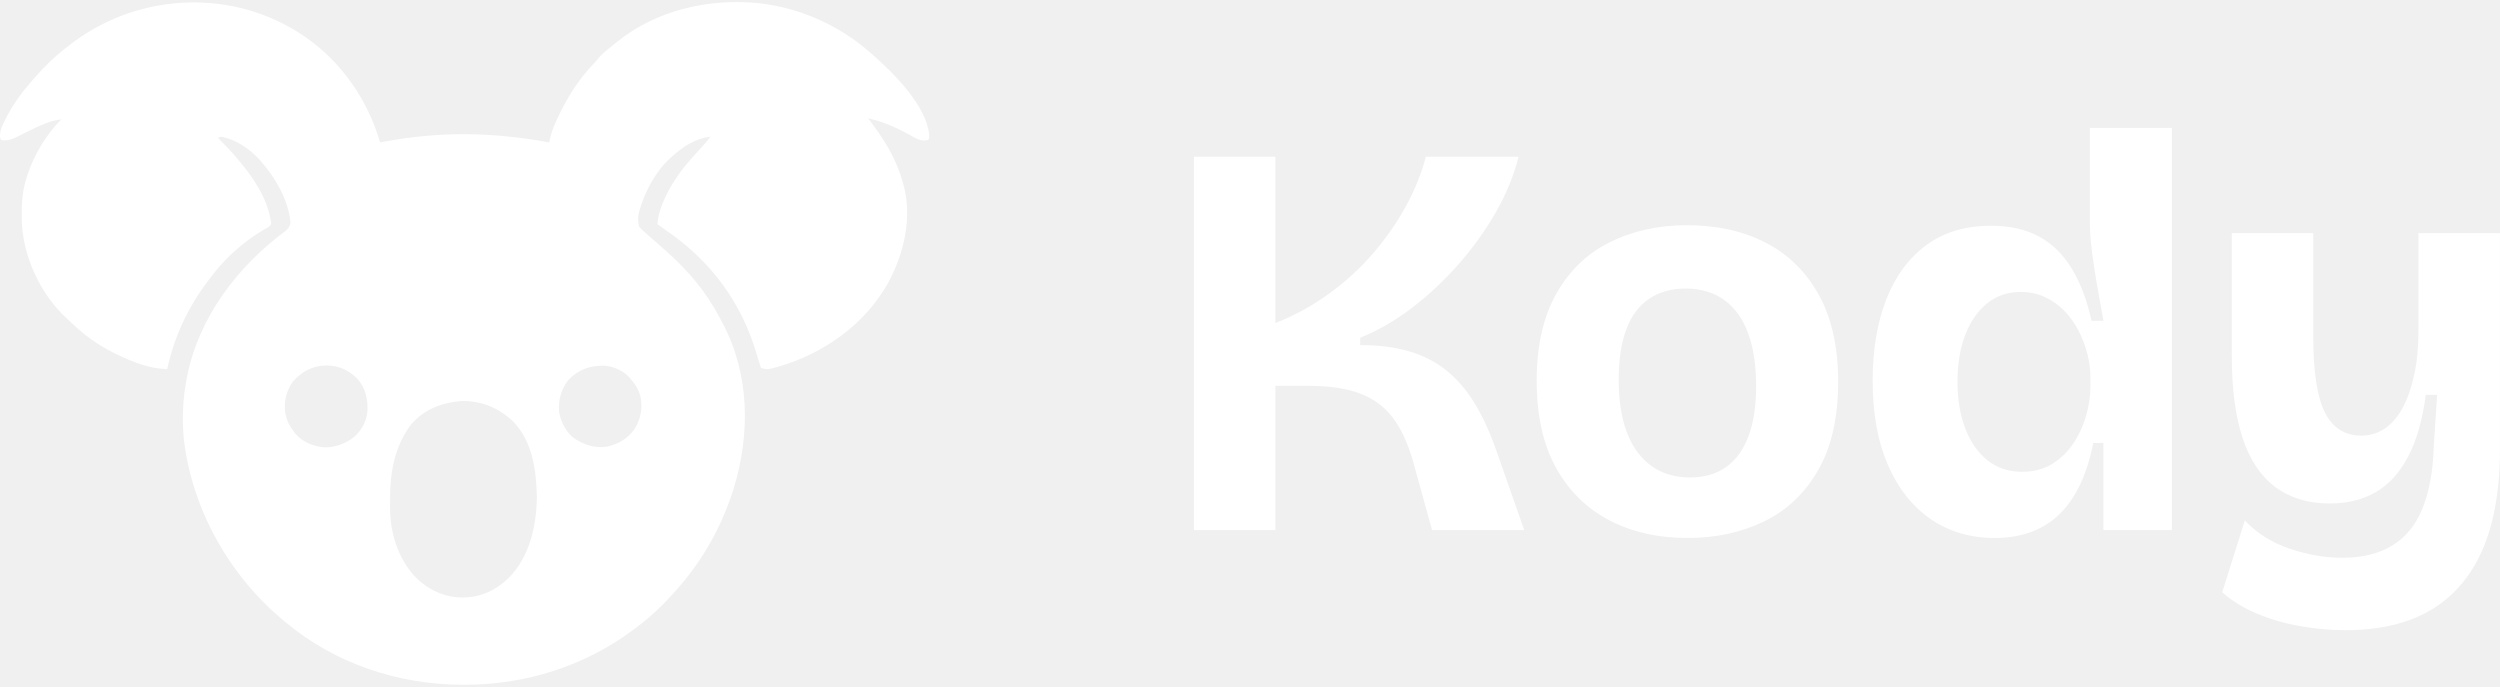
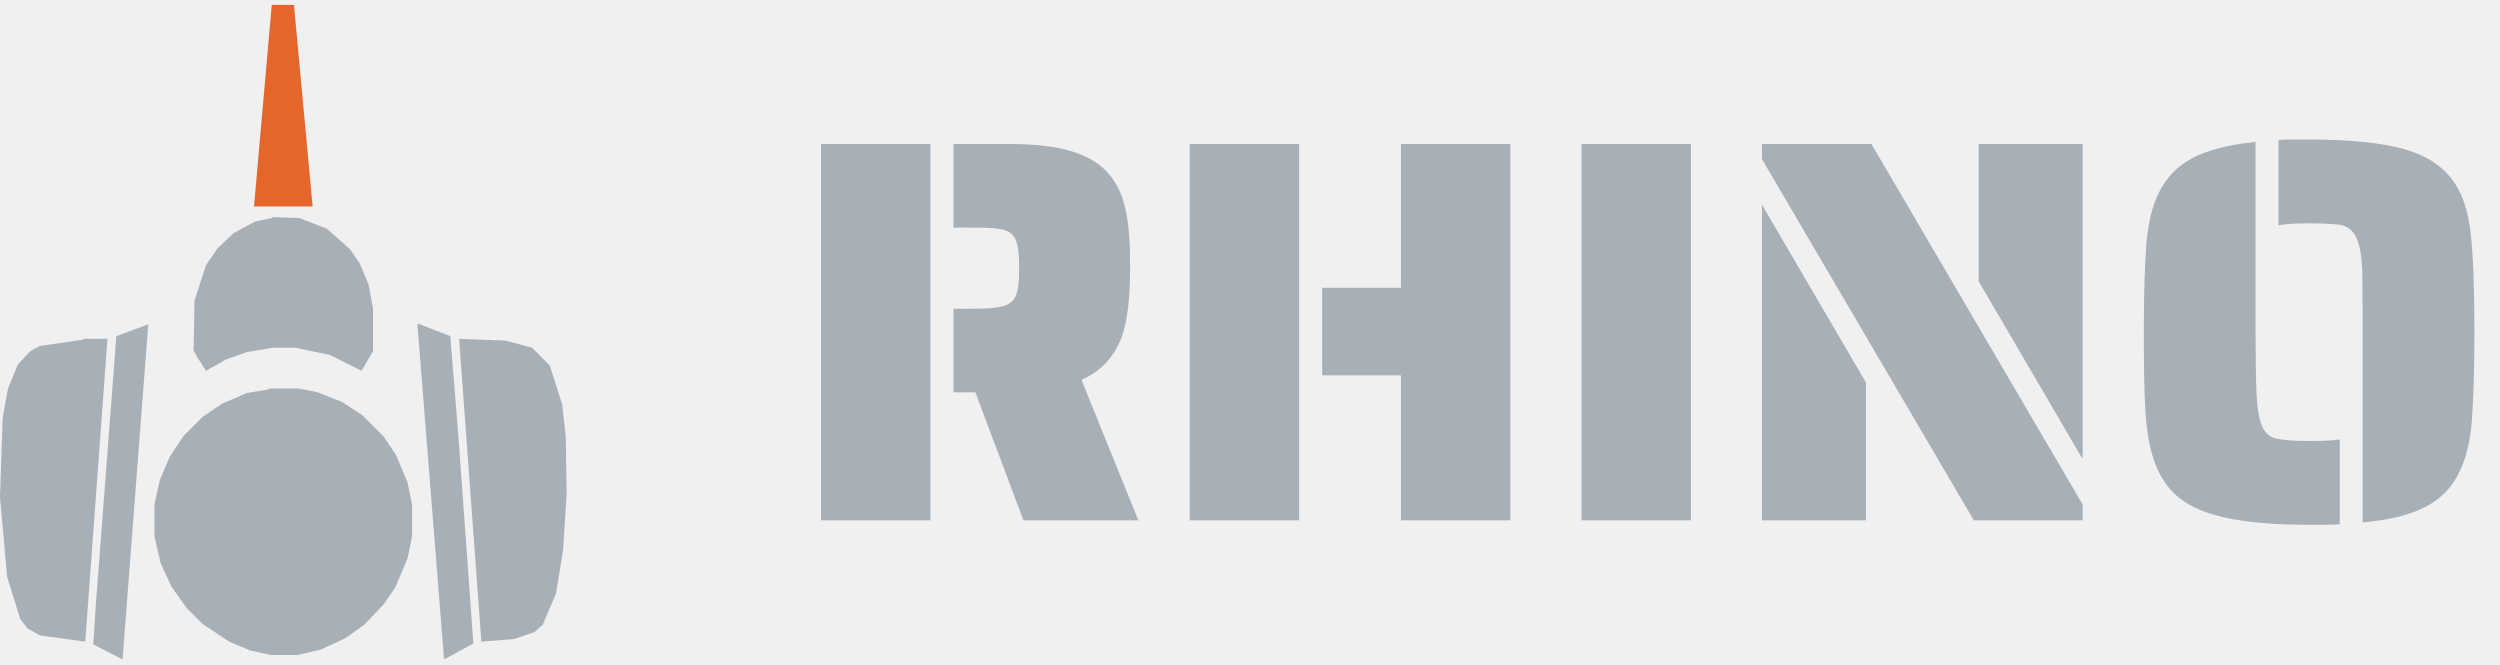
- <svg xmlns="http://www.w3.org/2000/svg" viewBox="0 0 123.76 34" role="img" aria-label="Kody">
-   <g transform="translate(0 0.1015) scale(0.05697013) translate(-220.727 -325.01)">
-     <path fill="#ffffff" fill-rule="evenodd" transform="translate(484 354)" d="M0 0 C0.56 0.376 1.12 0.752 1.696 1.139 C33.221 22.698 56.595 56.445 67 93 C67.356 92.932 67.356 92.932 69.158 92.589 C118.866 83.196 164.325 83.851 214 93 C214.102 92.45 214.205 91.901 214.31 91.334 C215.457 85.653 217.203 80.63 219.625 75.375 C219.98 74.596 220.335 73.818 220.7 73.016 C228.964 55.098 238.861 38.79 252.625 24.516 C255 22 255 22 257.004 19.434 C260.285 15.433 264.394 12.424 268.439 9.237 C269.988 8.01 271.518 6.762 273.047 5.512 C307.28 -22.107 353.115 -32.463 396.312 -27.984 C432.313 -23.827 465.739 -8.902 493 15 C493.837 15.727 494.673 16.454 495.535 17.203 C513.717 33.277 541.257 60.549 544.125 86 C544.195 88.313 544.195 88.313 544 90 C543 91 543 91 539.988 91.348 C535.028 91.268 531.386 88.865 527.188 86.438 C520.701 82.855 514.233 79.658 507.312 77 C506.595 76.722 505.878 76.444 505.139 76.158 C500.499 74.418 495.831 73.1 491 72 C491.368 72.48 491.736 72.96 492.115 73.454 C504.813 90.092 515.344 106.679 521 127 C521.178 127.606 521.356 128.211 521.539 128.835 C529.761 157.62 522.464 188.971 508.663 214.707 C488.526 250.79 453.243 275.96 413.997 287.594 C403.677 290.486 403.677 290.486 398 289 C396.819 285.568 395.734 282.127 394.738 278.637 C381.479 232.335 354.488 195.777 314.742 168.875 C312.445 167.305 310.209 165.691 308 164 C308.483 158.511 309.527 153.642 311.5 148.5 C311.761 147.817 312.021 147.134 312.29 146.431 C319.053 129.39 329.635 115.343 342 102 C343.631 100.214 345.254 98.42 346.875 96.625 C347.594 95.834 348.314 95.042 349.055 94.227 C350.813 92.214 352.431 90.161 354 88 C340.628 89.716 330.757 96.226 321 105 C320.303 105.603 319.605 106.207 318.887 106.828 C306.429 118.312 296.957 135.84 292.438 152.062 C292.353 152.36 292.353 152.36 291.926 153.865 C290.828 158.287 291.028 161.621 292 166 C293.634 167.991 295.051 169.375 297 171 C298.439 172.291 299.876 173.582 301.312 174.875 C304.134 177.367 306.97 179.843 309.812 182.312 C311.21 183.539 312.606 184.769 314 186 C314.426 186.374 314.852 186.749 315.292 187.134 C334.204 203.819 350.408 222.794 362.089 245.251 C362.917 246.842 363.774 248.418 364.633 249.992 C388.301 294.726 388.744 346.346 374.215 393.945 C364.261 425.463 348.62 453.956 327 479 C326.331 479.78 325.662 480.56 324.973 481.363 C314.033 493.81 302.346 505.169 289 515 C288.44 515.421 287.88 515.842 287.303 516.275 C245.121 547.948 193.509 564.203 140.938 564.25 C140.246 564.251 139.554 564.251 138.841 564.252 C82.943 564.167 28.087 545.992 -15 510 C-15.581 509.521 -16.162 509.041 -16.76 508.547 C-64.062 469.424 -96.743 411.298 -103.613 350.012 C-105.171 332.606 -104.367 315.131 -101 298 C-100.844 297.195 -100.689 296.389 -100.528 295.56 C-90.246 244.559 -56.577 200.563 -15.352 170.039 C-12.587 167.642 -11.154 165.853 -10.848 162.168 C-12.95 142.786 -23.446 124.513 -36 110 C-36.706 109.18 -37.413 108.36 -38.141 107.516 C-46.727 98.293 -58.456 90.383 -71 88 C-71.99 88.33 -72.98 88.66 -74 89 C-73.432 89.557 -72.863 90.114 -72.277 90.688 C-67.292 95.615 -62.499 100.621 -58 106 C-57.787 106.248 -57.787 106.248 -56.708 107.505 C-43.864 122.518 -31.109 140.999 -28 161 C-27.935 161.329 -27.935 161.329 -27.605 162.992 C-28 165 -28 165 -30.352 166.754 C-31.437 167.368 -32.528 167.97 -33.625 168.562 C-51.401 178.881 -67.716 193.549 -80 210 C-80.889 211.161 -81.779 212.323 -82.668 213.484 C-100.029 236.41 -111.877 261.833 -118 290 C-133.547 289.631 -148.173 283.692 -162 277 C-162.637 276.692 -163.274 276.384 -163.93 276.066 C-178.038 269.128 -190.296 260.29 -201.58 249.365 C-202.958 248.041 -204.36 246.748 -205.77 245.457 C-228.256 224.479 -243.253 192.357 -244.336 161.555 C-244.366 159.328 -244.379 157.102 -244.375 154.875 C-244.374 154.29 -244.374 153.704 -244.373 153.101 C-244.329 142.652 -243.211 132.959 -240 123 C-239.796 122.368 -239.593 121.735 -239.383 121.084 C-233.408 103.327 -223.27 86.27 -210 73 C-214.811 73.547 -219.013 74.518 -223.5 76.375 C-224.119 76.624 -224.738 76.873 -225.375 77.129 C-229.611 78.88 -233.731 80.822 -237.844 82.844 C-238.86 83.342 -239.877 83.841 -240.924 84.354 C-242.945 85.353 -244.959 86.366 -246.967 87.392 C-252.228 90.004 -256.094 91.786 -262 91 C-263 90 -263 90 -263.273 86.938 C-263.198 82.441 -261.593 78.98 -259.625 75 C-259.268 74.264 -258.912 73.528 -258.545 72.769 C-252.573 60.784 -244.754 50.088 -236 40 C-235.294 39.183 -234.587 38.365 -233.859 37.523 C-231.612 34.977 -229.326 32.474 -227 30 C-226.558 29.529 -226.116 29.059 -225.661 28.574 C-218.046 20.541 -209.872 13.605 -201 7 C-200.194 6.388 -199.389 5.775 -198.559 5.145 C-140.28 -37.526 -60.107 -40.452 0 0 Z M-9.055 301.172 C-14.775 309.36 -16.828 318.999 -15.287 328.793 C-13.981 334.831 -11.83 339.31 -8.029 344.153 C-7.506 344.862 -6.983 345.571 -6.445 346.301 C-0.39 353.308 9.043 357.05 18.089 357.889 C27.727 358.345 37.189 354.64 44.698 348.748 C51.115 342.781 55.48 334.929 56.037 326.134 C56.337 315.169 54.48 306.93 47.225 298.279 C39.757 290.709 30.999 286.918 20.446 286.778 C8.455 286.924 -1.317 292.044 -9.055 301.172 Z M230.97 298.999 C224.473 306.934 221.75 316.646 222.494 326.777 C223.752 334.987 228.067 343.726 234.396 349.153 C243.395 355.542 252.978 358.931 264.133 357.381 C273.822 355.226 282.138 350.438 287.944 342.296 C293.665 333.077 295.343 323.842 293.143 313.263 C291.474 307.709 289.084 303.414 285.234 299.106 C284.817 298.591 284.401 298.078 283.972 297.548 C278.741 291.605 270.152 287.629 262.287 287.003 C249.864 286.736 239.778 290.023 230.97 298.999 Z M94 338 C79.64 356.829 75.614 379.665 75.684 402.759 C75.687 404.933 75.664 407.105 75.639 409.279 C75.537 431.725 82.125 453.948 97.693 470.693 C108.686 481.686 122.953 488.398 138.562 488.438 C154.397 488.384 167.43 482.32 178.785 471.395 C196.925 452.946 202.765 426.756 203.25 401.625 C202.774 378.027 199.55 352.706 182.277 335.109 C169.623 323.388 154.265 317.078 136.863 317.723 C120.054 319.351 105.286 324.99 94 338 Z" />
+ <svg xmlns="http://www.w3.org/2000/svg" viewBox="0 0 127.95 34" role="img" aria-label="Rhino">
+   <g transform="translate(0 0.25) scale(0.04545455) translate(-193 -97)">
+     <path fill="#A7B0B7" d="M500 336 L530 337 L561 349 L587 372 L598 388 L608 412 L613 439 L613 487 L600 509 L564 491 L525 483 L500 483 L471 488 L448 496 L425 509 L414 492 L411 486 L412 430 L425 390 L438 371 L456 354 L480 341 L499 337 Z" />
+     <path fill="#A7B0B7" d="M287 473 L314 473 L289 814 L238 807 L224 799 L216 789 L201 741 L193 651 L196 562 L202 529 L213 502 L227 487 L238 481 L286 474 Z" />
+     <path fill="#A7B0B7" d="M710 473 L762 475 L792 483 L812 503 L826 547 L830 583 L831 648 L827 711 L819 760 L804 795 L795 803 L772 811 L735 814 L710 474 Z" />
+     <path fill="#A7B0B7" d="M360 456 L331 834 L298 817 L301 771 L324 470 L359 457 Z" />
+     <path fill="#A7B0B7" d="M664 456 L700 470 L709 581 L726 816 L693 834 L663 457 Z" />
+     <path fill="#A7B0B7" d="M496 529 L529 529 L550 533 L578 544 L601 559 L625 583 L639 604 L652 635 L657 660 L657 695 L652 720 L638 753 L625 772 L603 795 L582 810 L554 823 L528 829 L498 829 L475 824 L451 814 L421 794 L403 776 L386 752 L374 726 L367 696 L367 659 L373 632 L384 606 L400 582 L421 561 L443 546 L471 534 L495 530 Z" />
+     <path fill="#E5652B" d="M499 97 L524 97 L545 324 L479 324 Z" />
  </g>
-   <path fill="#ffffff" d="M59.104 26.24L59.104 7.76L63.136 7.76L63.136 15.992Q64.564 15.432 65.796 14.536Q67.028 13.64 67.98 12.534Q68.932 11.428 69.604 10.196Q70.276 8.964 70.584 7.76L75.176 7.76Q74.812 9.188 74.028 10.546Q73.244 11.904 72.18 13.108Q71.116 14.312 69.884 15.25Q68.652 16.188 67.336 16.72L67.336 17.084Q68.708 17.084 69.758 17.392Q70.808 17.7 71.592 18.33Q72.376 18.96 72.95 19.884Q73.524 20.808 73.972 22.012L75.456 26.24L70.892 26.24L69.94 22.796Q69.548 21.452 68.932 20.654Q68.316 19.856 67.322 19.478Q66.328 19.1 64.76 19.1L63.136 19.1L63.136 26.24ZM83.548 26.632Q81.336 26.632 79.656 25.75Q77.976 24.868 77.024 23.146Q76.072 21.424 76.072 18.848Q76.072 16.272 77.038 14.55Q78.004 12.828 79.698 11.988Q81.392 11.148 83.52 11.148Q85.732 11.148 87.412 12.016Q89.092 12.884 90.044 14.606Q90.996 16.328 90.996 18.904Q90.996 21.536 90.016 23.258Q89.036 24.98 87.342 25.806Q85.648 26.632 83.548 26.632ZM83.66 23.636Q84.724 23.636 85.452 23.118Q86.18 22.6 86.558 21.592Q86.936 20.584 86.936 19.128Q86.936 17.588 86.544 16.51Q86.152 15.432 85.368 14.858Q84.584 14.284 83.436 14.284Q82.4 14.284 81.644 14.788Q80.888 15.292 80.51 16.3Q80.132 17.308 80.132 18.792Q80.132 21.144 81.07 22.39Q82.008 23.636 83.66 23.636ZM98.752 26.632Q96.932 26.632 95.574 25.694Q94.216 24.756 93.46 23.02Q92.704 21.284 92.704 18.848Q92.704 16.552 93.376 14.83Q94.048 13.108 95.35 12.142Q96.652 11.176 98.556 11.176Q99.984 11.176 100.964 11.722Q101.944 12.268 102.574 13.318Q103.204 14.368 103.54 15.88L104.128 15.88Q103.96 14.956 103.806 14.074Q103.652 13.192 103.554 12.408Q103.456 11.624 103.456 11.008L103.456 6.332L107.516 6.332L107.516 19.324L107.516 26.24L104.128 26.24L104.128 21.928L103.624 21.928Q103.316 23.496 102.672 24.546Q102.028 25.596 101.048 26.114Q100.068 26.632 98.752 26.632ZM100.096 23.356Q100.964 23.356 101.594 22.964Q102.224 22.572 102.644 21.942Q103.064 21.312 103.274 20.57Q103.484 19.828 103.484 19.128L103.484 18.68Q103.484 18.092 103.33 17.504Q103.176 16.916 102.896 16.37Q102.616 15.824 102.196 15.39Q101.776 14.956 101.23 14.704Q100.684 14.452 100.04 14.452Q99.06 14.452 98.36 15.026Q97.66 15.6 97.282 16.594Q96.904 17.588 96.904 18.904Q96.904 20.22 97.296 21.228Q97.688 22.236 98.402 22.796Q99.116 23.356 100.096 23.356ZM116.112 31.196Q115.02 31.196 113.886 31Q112.752 30.804 111.744 30.384Q110.736 29.964 110.008 29.32L111.128 25.764Q112.024 26.716 113.354 27.164Q114.684 27.612 115.944 27.612Q117.428 27.612 118.422 27.01Q119.416 26.408 119.92 25.176Q120.424 23.944 120.48 22.124L120.648 19.548L120.088 19.548Q119.836 21.424 119.206 22.614Q118.576 23.804 117.61 24.364Q116.644 24.924 115.328 24.924Q113.732 24.924 112.64 24.112Q111.548 23.3 111.016 21.676Q110.484 20.052 110.484 17.672L110.484 11.54L114.516 11.54L114.516 16.692Q114.516 19.268 115.09 20.416Q115.664 21.564 116.896 21.564Q117.54 21.564 118.058 21.214Q118.576 20.864 118.94 20.192Q119.304 19.52 119.514 18.554Q119.724 17.588 119.724 16.328L119.724 11.54L123.756 11.54L123.756 22.292Q123.756 23.972 123.462 25.386Q123.168 26.8 122.566 27.878Q121.964 28.956 121.054 29.698Q120.144 30.44 118.912 30.818Q117.68 31.196 116.112 31.196Z" />
+   <g transform="translate(40.2 0)">
+     <path fill="#A7B0B7" d="M1.82 7.37L7.42 7.37L7.42 26.63L1.82 26.63ZM9.72 20.08L8.60 20.08L8.60 15.80L9.55 15.80C10.71 15.80 11.23 15.72 11.56 15.46C11.86 15.20 11.96 14.73 11.96 13.72C11.96 12.72 11.86 12.22 11.56 11.96C11.27 11.70 10.78 11.65 9.55 11.65L8.60 11.65L8.60 7.37L11.48 7.37C14.13 7.37 15.71 7.88 16.60 8.96C17.43 9.97 17.64 11.37 17.64 13.72C17.64 15.24 17.50 16.40 17.22 17.22C16.83 18.27 16.14 19.01 15.15 19.44L18.06 26.63L12.18 26.63ZM20.69 7.37L26.29 7.37L26.29 26.63L20.69 26.63ZM31.50 19.21L27.47 19.21L27.47 14.73L31.50 14.73L31.50 7.37L37.10 7.37L37.10 26.63L31.50 26.63ZM40.74 7.37L46.34 7.37L46.34 26.63L40.74 26.63ZM49.98 8.15L49.98 7.37L55.58 7.37L66.39 25.82L66.39 26.63L60.82 26.63ZM61.07 14.40L61.07 7.37L66.39 7.37L66.39 23.50ZM49.98 10.48L55.30 19.58L55.30 26.63L49.98 26.63ZM80.72 17.00C80.72 15.38 80.71 14.31 80.70 13.81C80.62 12.28 80.32 11.66 79.58 11.51C79.20 11.46 78.67 11.43 77.98 11.43C77.18 11.43 76.65 11.47 76.41 11.54L76.41 7.17C76.58 7.15 76.83 7.14 77.17 7.14L77.98 7.14C80.07 7.14 81.69 7.31 82.84 7.63C85.05 8.26 86.00 9.63 86.25 11.96C86.38 13.08 86.44 14.76 86.44 17.00C86.44 18.96 86.39 20.47 86.31 21.52C86.23 22.58 86.02 23.45 85.68 24.14C84.93 25.71 83.49 26.48 80.72 26.74ZM72.10 25.96C70.33 25.10 69.70 23.42 69.58 20.63C69.54 19.78 69.52 18.57 69.52 17.00C69.52 15.04 69.57 13.54 69.65 12.49C69.83 10.31 70.52 8.89 71.99 8.10C72.75 7.69 73.84 7.41 75.24 7.26L75.24 17.00C75.24 18.10 75.25 19.16 75.29 20.16C75.37 21.69 75.64 22.35 76.38 22.46C76.70 22.53 77.23 22.57 77.98 22.57C78.75 22.57 79.27 22.54 79.55 22.49L79.55 26.83C79.38 26.85 79.13 26.86 78.79 26.86L77.98 26.86C75.25 26.86 73.29 26.56 72.10 25.96Z" />
+   </g>
</svg>
